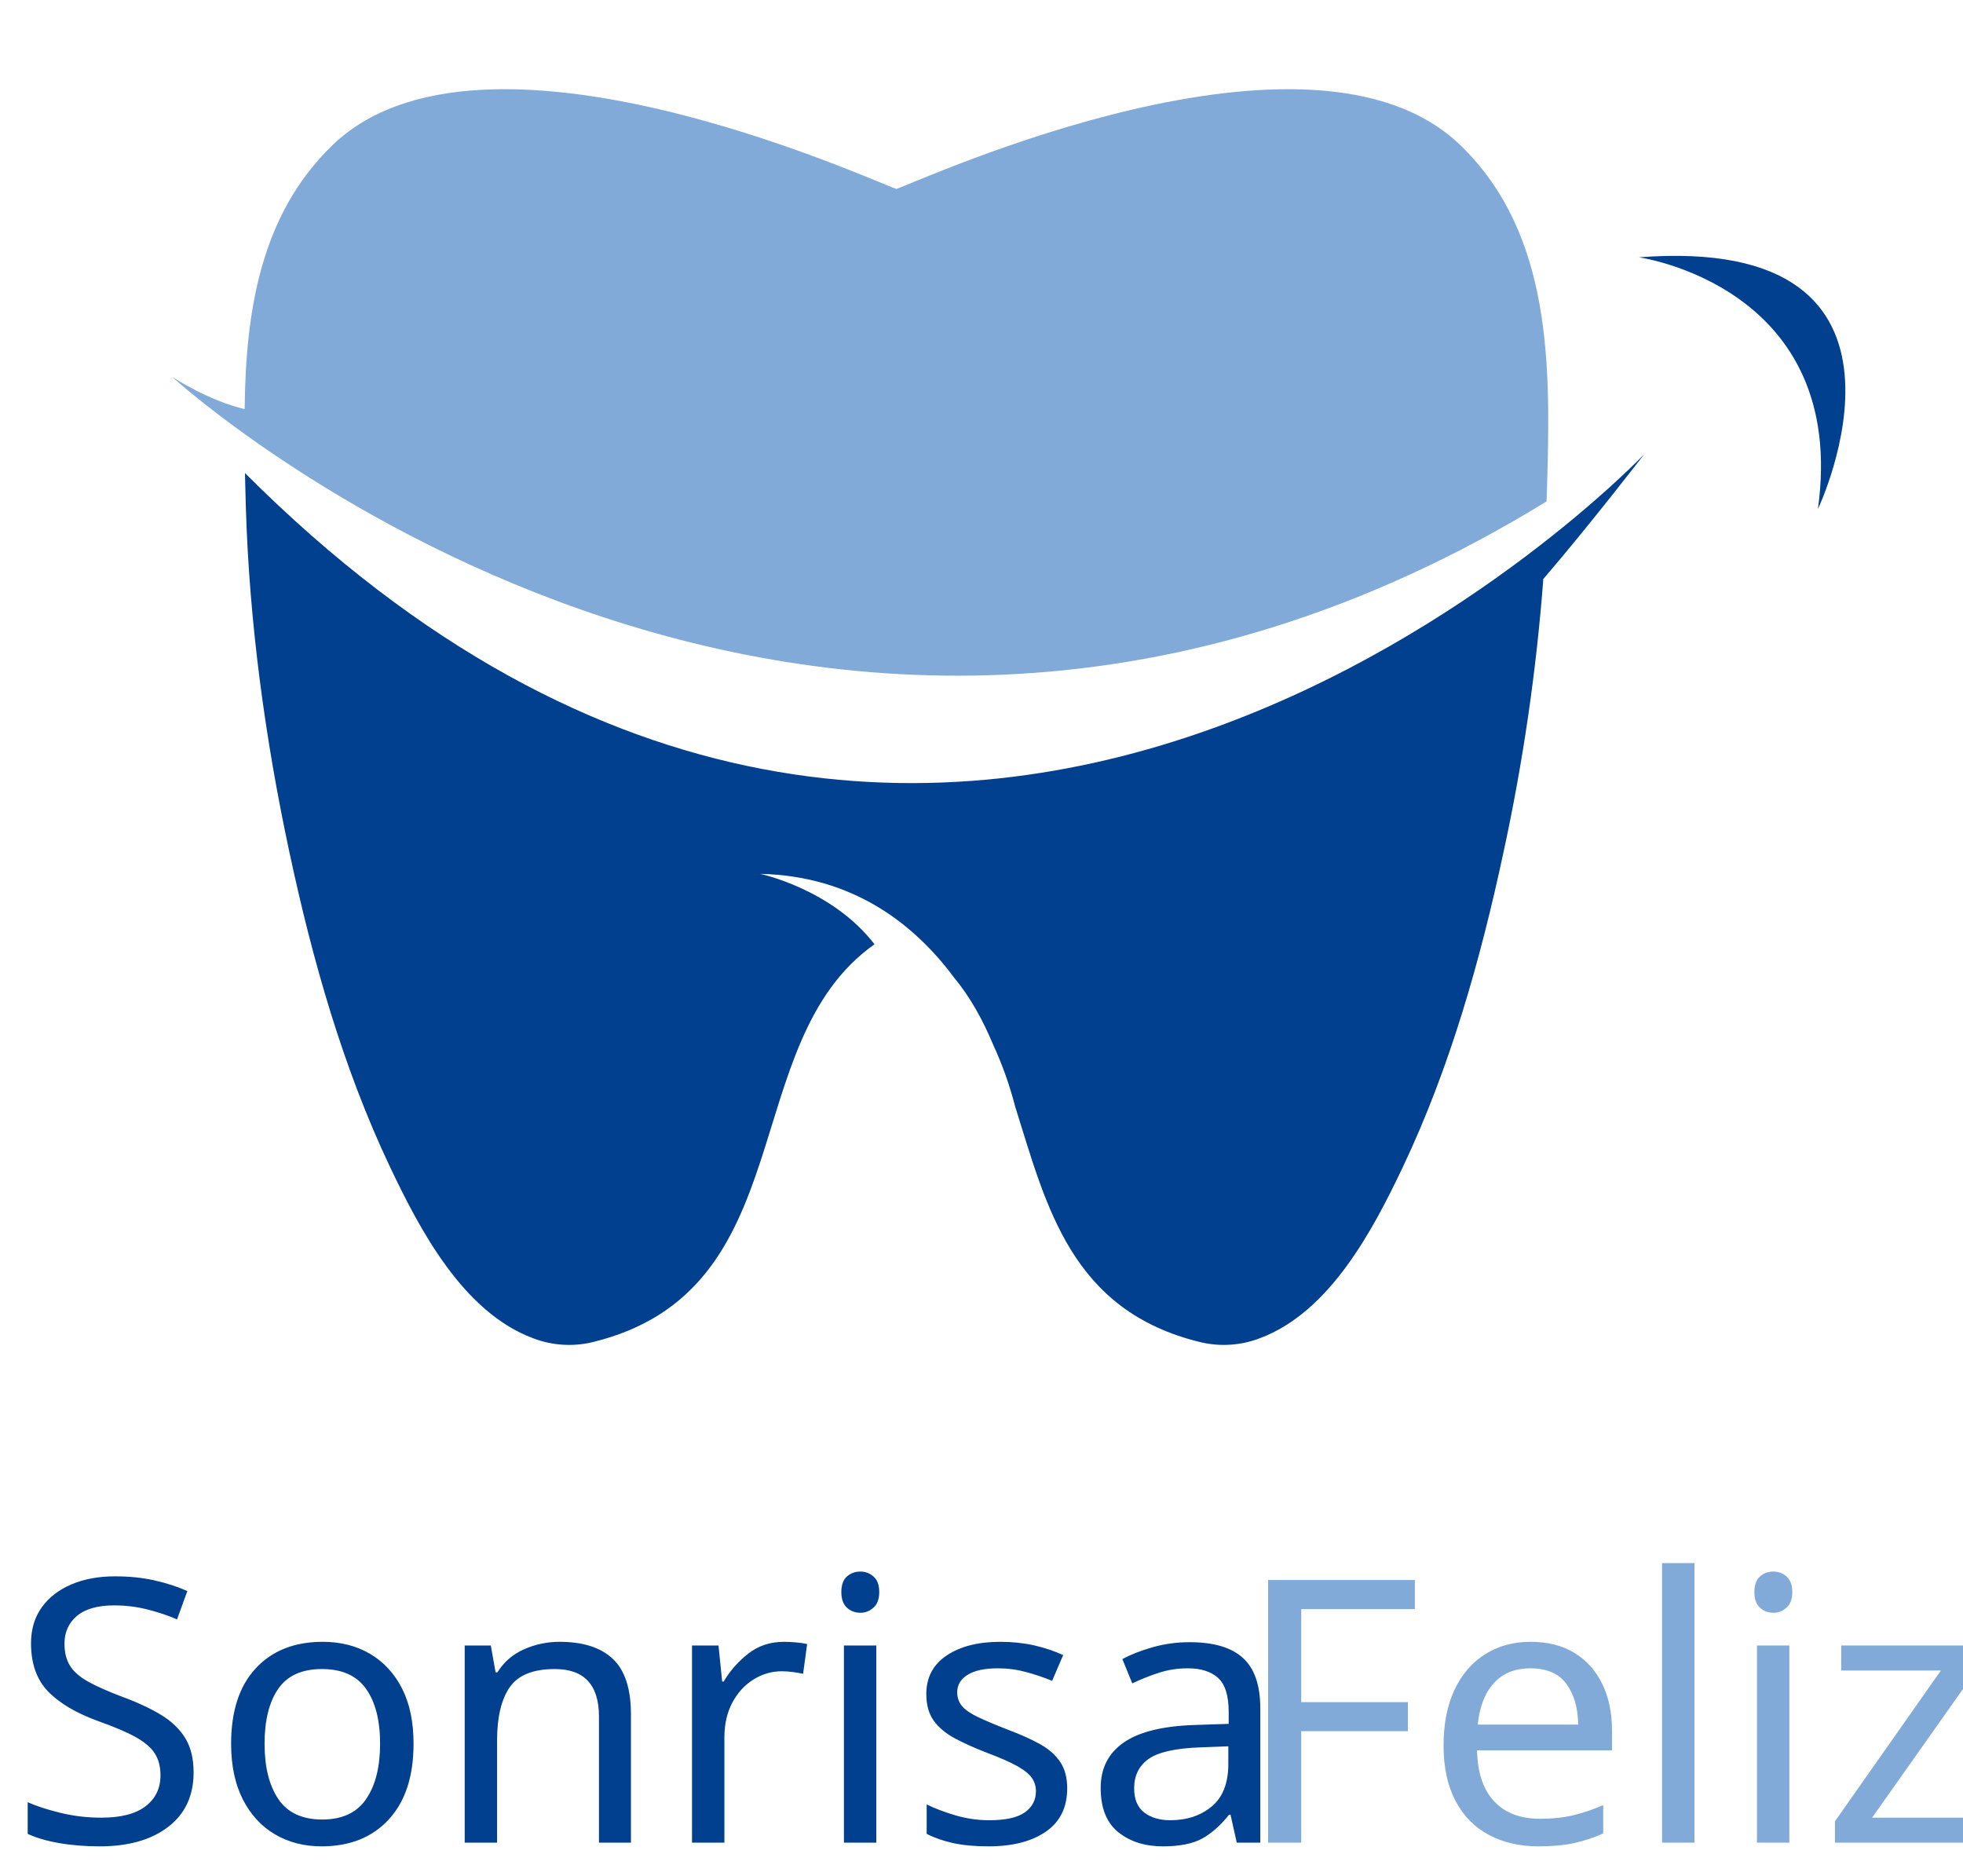
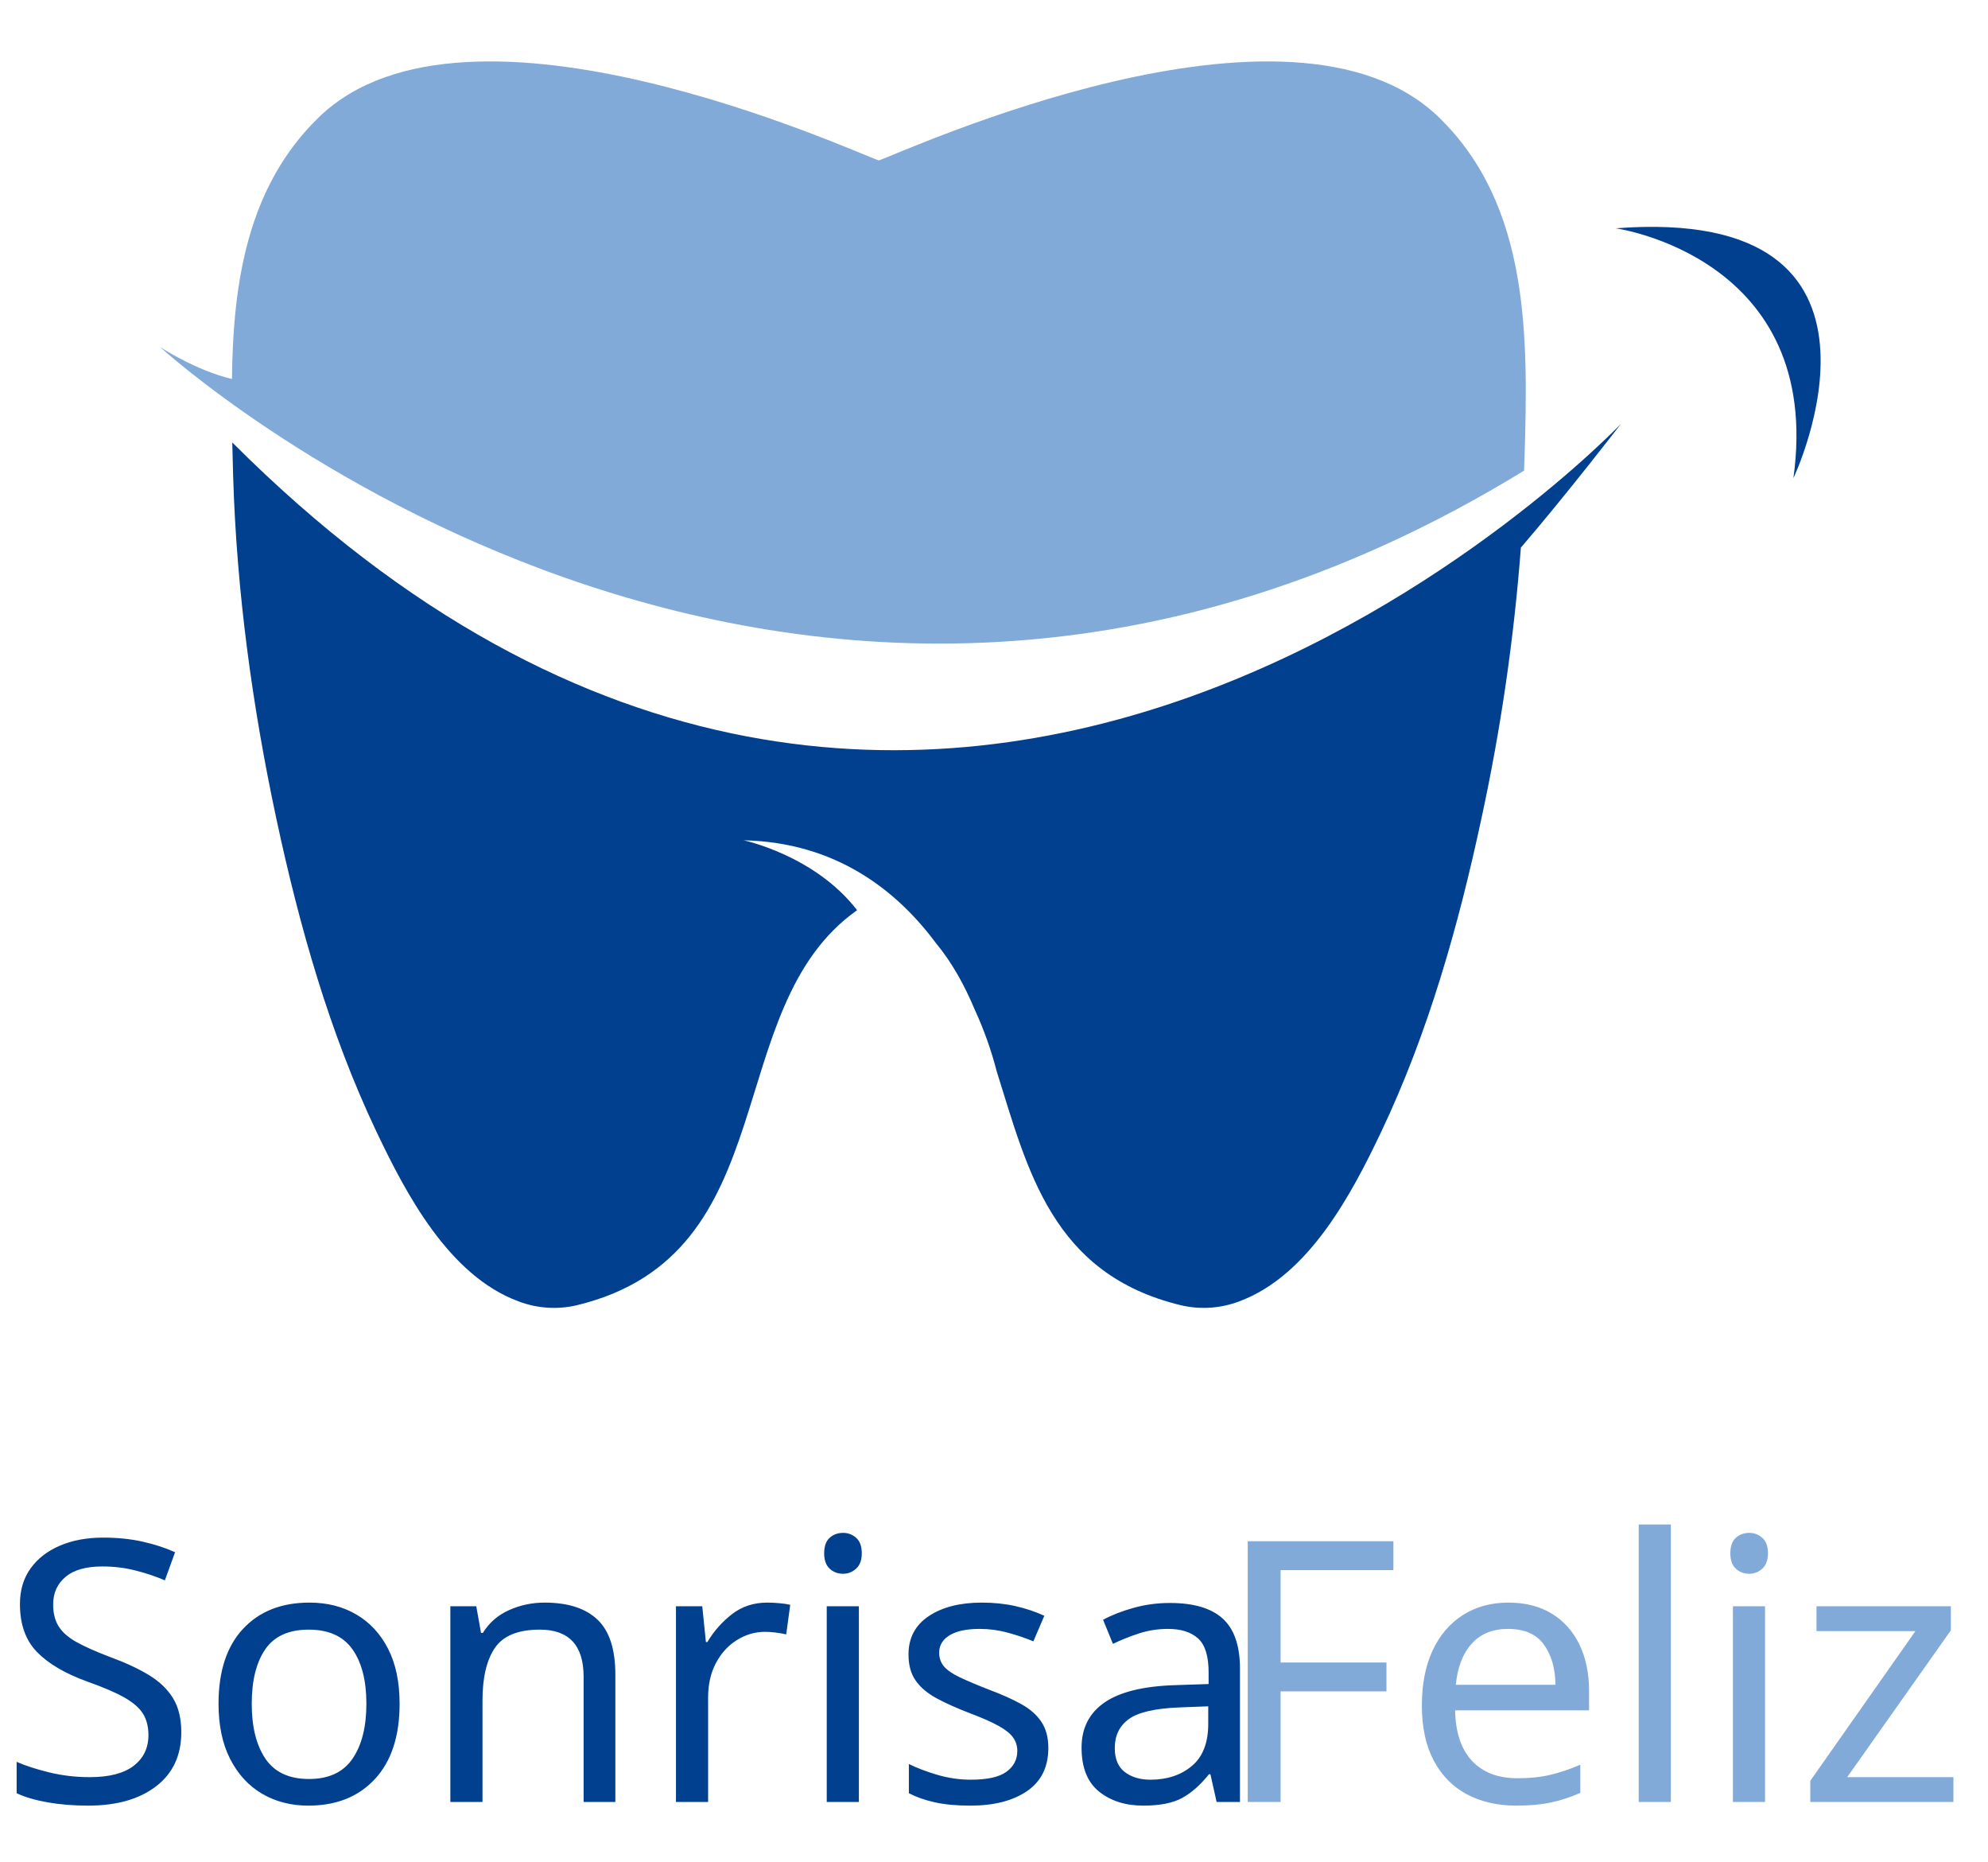
- <svg xmlns="http://www.w3.org/2000/svg" width="1078" height="1030" viewBox="446 457 1078 1030">
+ <svg xmlns="http://www.w3.org/2000/svg" width="1100" height="1030" viewBox="452 487 1100 1000">
  <defs>
    <style>
            .cls-3{fill:#5c9c75;}
            .cls-4{fill:#81aad9;}
            .cls-5,.cls-6{fill:#00408f;}
            .cls-6{font-size:202px;font-family:Bauhaus93, 'Bauhaus 93';}
            .cls-7{fill:#211915;}
        </style>
  </defs>
  <g id="Layer_1" data-name="Layer 1">
    <polygon class="cls-3" points="1000 674.04 1000 674.04 1000 674.04 1000 674.04" />
    <path class="cls-4" d="M1295.29,732.35c.09-2.35.19-4.71.26-7.06,2-66.52,3.07-139.48-47.44-188.44C1166,457.32,952.4,556,938.27,560.75,924.14,556,710.5,457.32,628.44,536.85c-39.61,38.4-47.5,91.56-48.09,144.79C560.39,677,540.64,664,540.6,664,540.74,664.14,888.35,982.05,1295.29,732.35Z" />
    <polygon class="cls-3" points="1348.98 706.34 1348.97 706.34 1348.98 706.34 1348.98 706.34" />
    <path class="cls-5" d="M580.52,716.76c.13,6.22.29,12.43.48,18.57,1.92,63.64,10.57,127.2,23.88,189.42,12.64,59.12,29.37,118.42,55.38,173.2,16.43,34.56,40.1,79.61,78.51,93.9a55.21,55.21,0,0,0,32.31,2.22c116.78-28.11,78.35-164.32,155.17-218.56-23.45-30.43-62.8-38.66-62.8-38.66,51.17,1.08,84.81,27.86,106.28,56.69,9.14,11,16,23.61,21.66,37.07a202.74,202.74,0,0,1,12.12,34.09c17.17,54.57,30.55,112.18,102,129.37a55.22,55.22,0,0,0,32.31-2.22c38.41-14.29,62.08-59.34,78.51-93.9,26-54.78,42.73-114.08,55.38-173.2a1100.52,1100.52,0,0,0,21.82-149.82c24.8-28.8,55.47-68.57,55.49-68.59S969.36,1105.83,580.52,716.76Z" />
    <path class="cls-5" d="M1346,598.3s115.21,15.88,98.33,138.21C1444.36,736.51,1516.15,585.17,1346,598.3Z" />
    <text class="cls-6" transform="translate(450.91 1468.84)">Sonrisa
            <tspan class="cls-7" x="621.39" y="0"> </tspan>
      <tspan class="cls-4" x="671.89" y="0">Feliz</tspan>
    </text>
  </g>
</svg>
